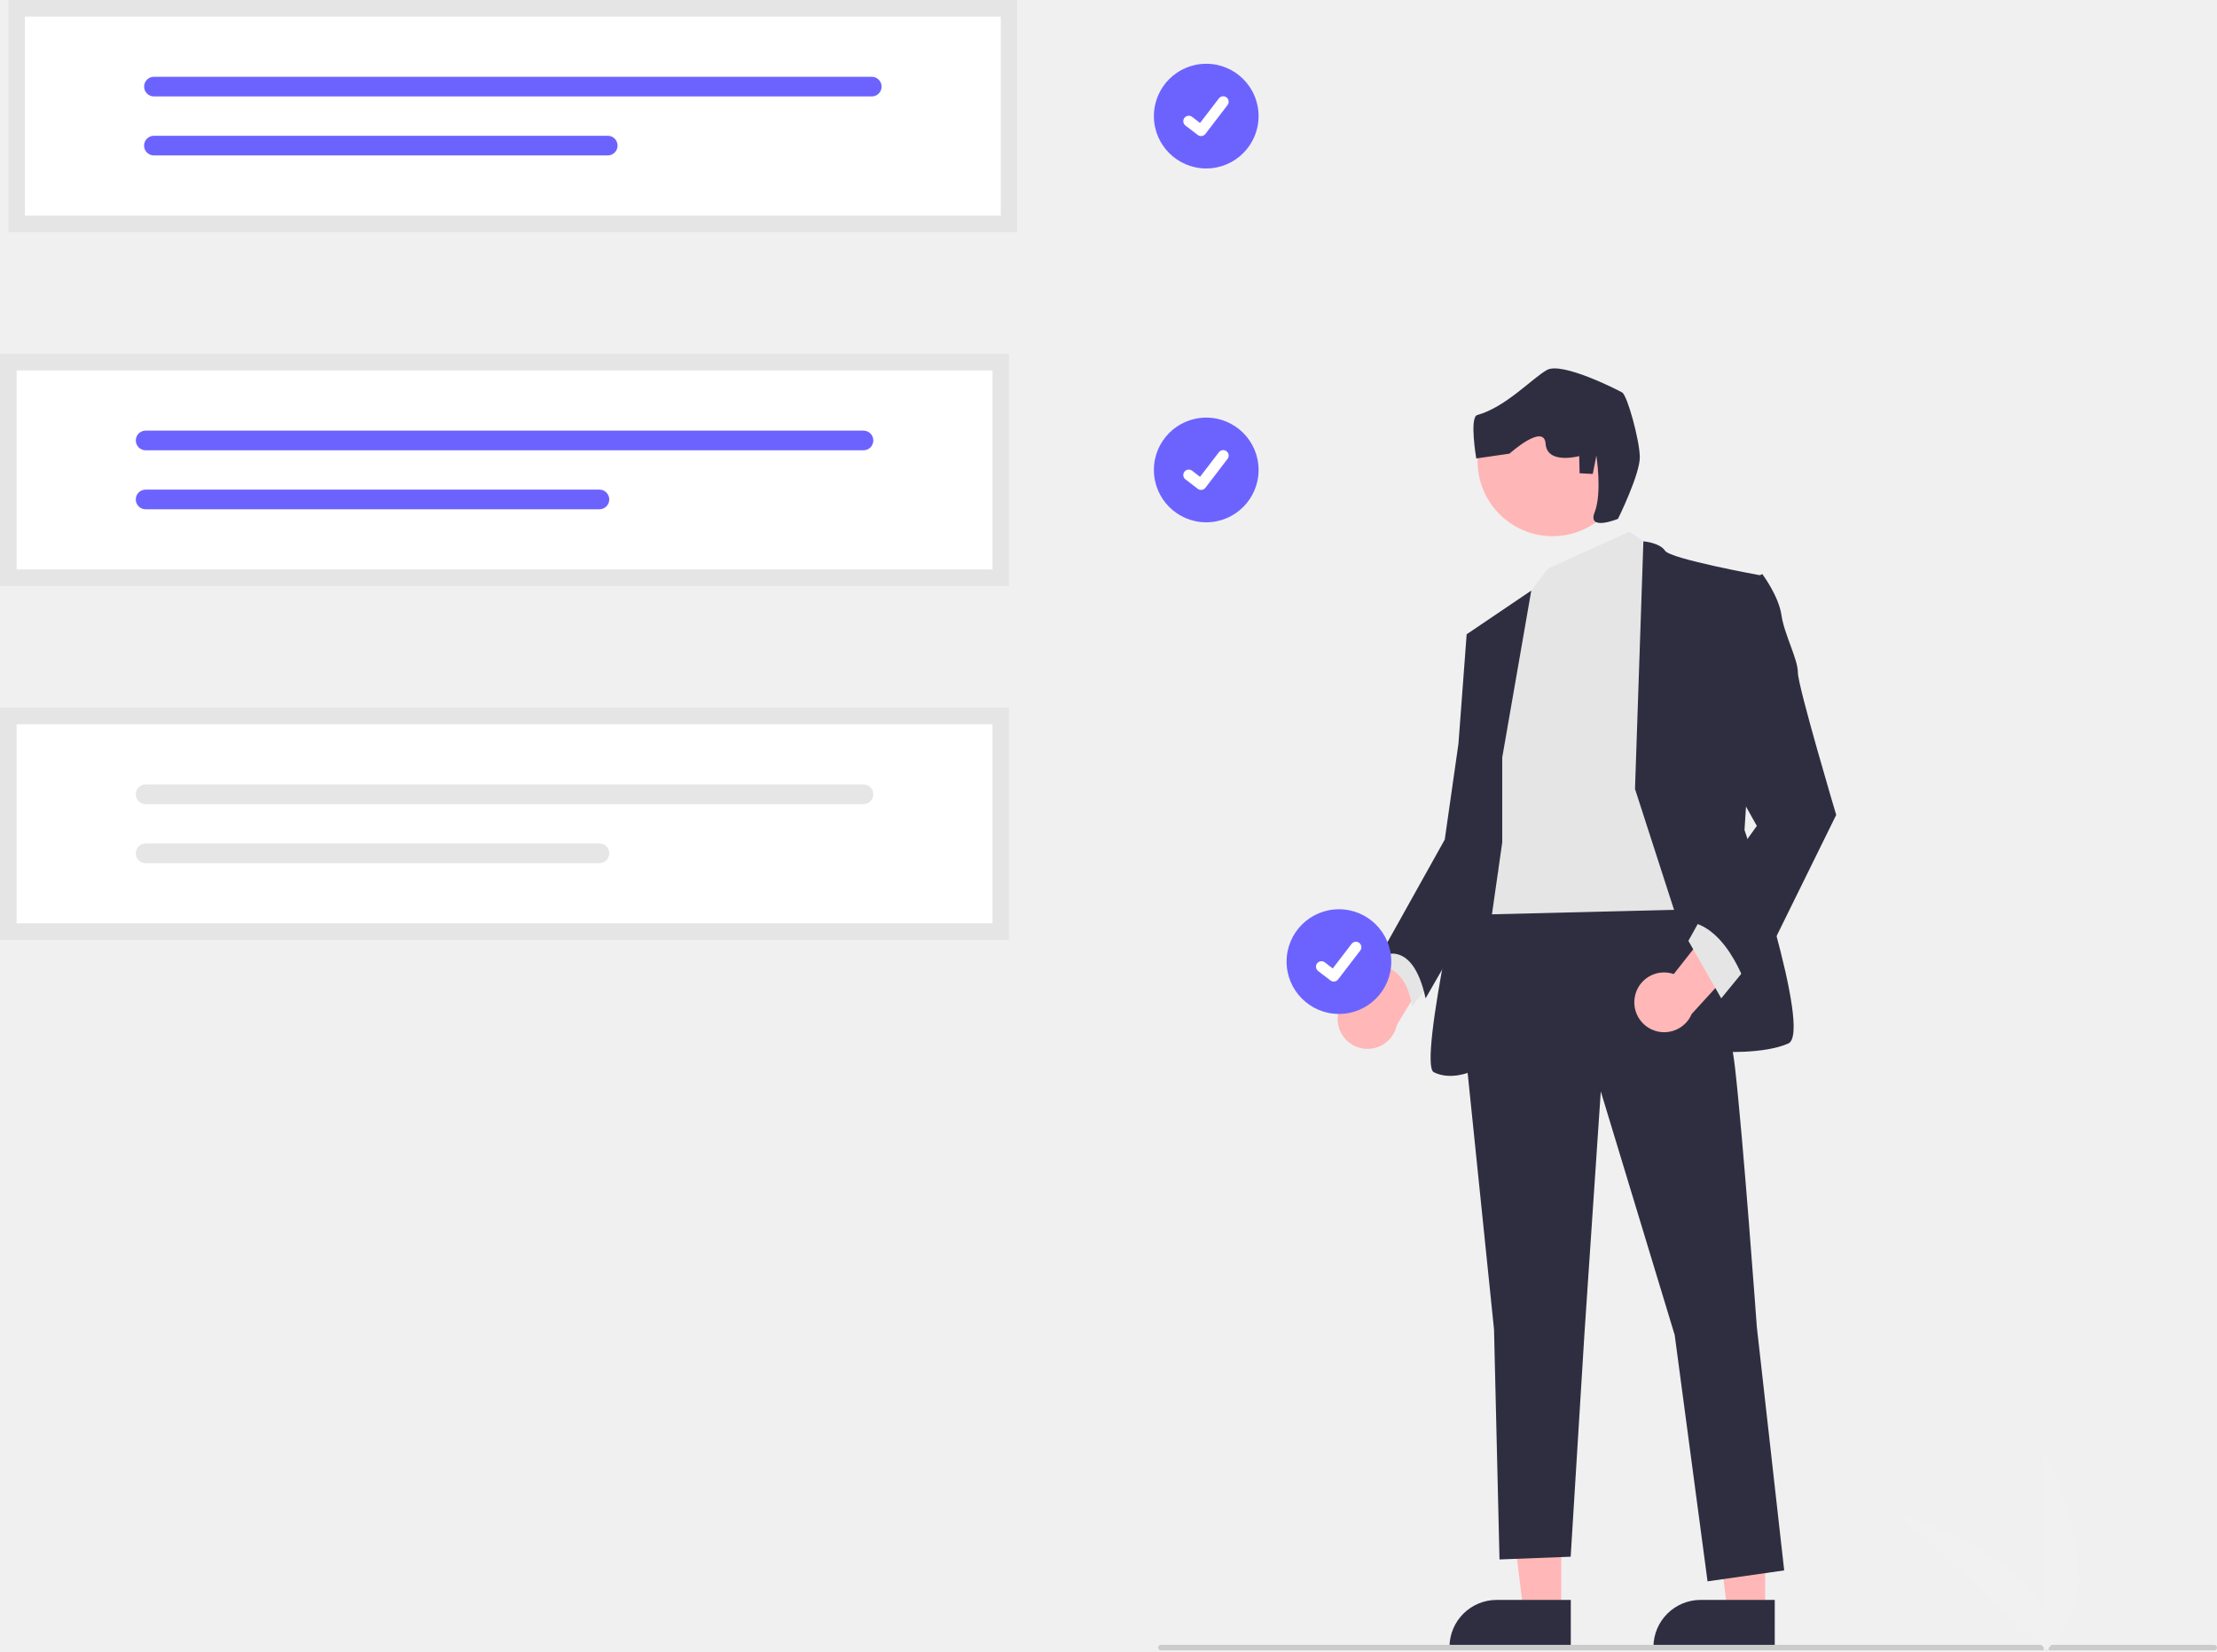
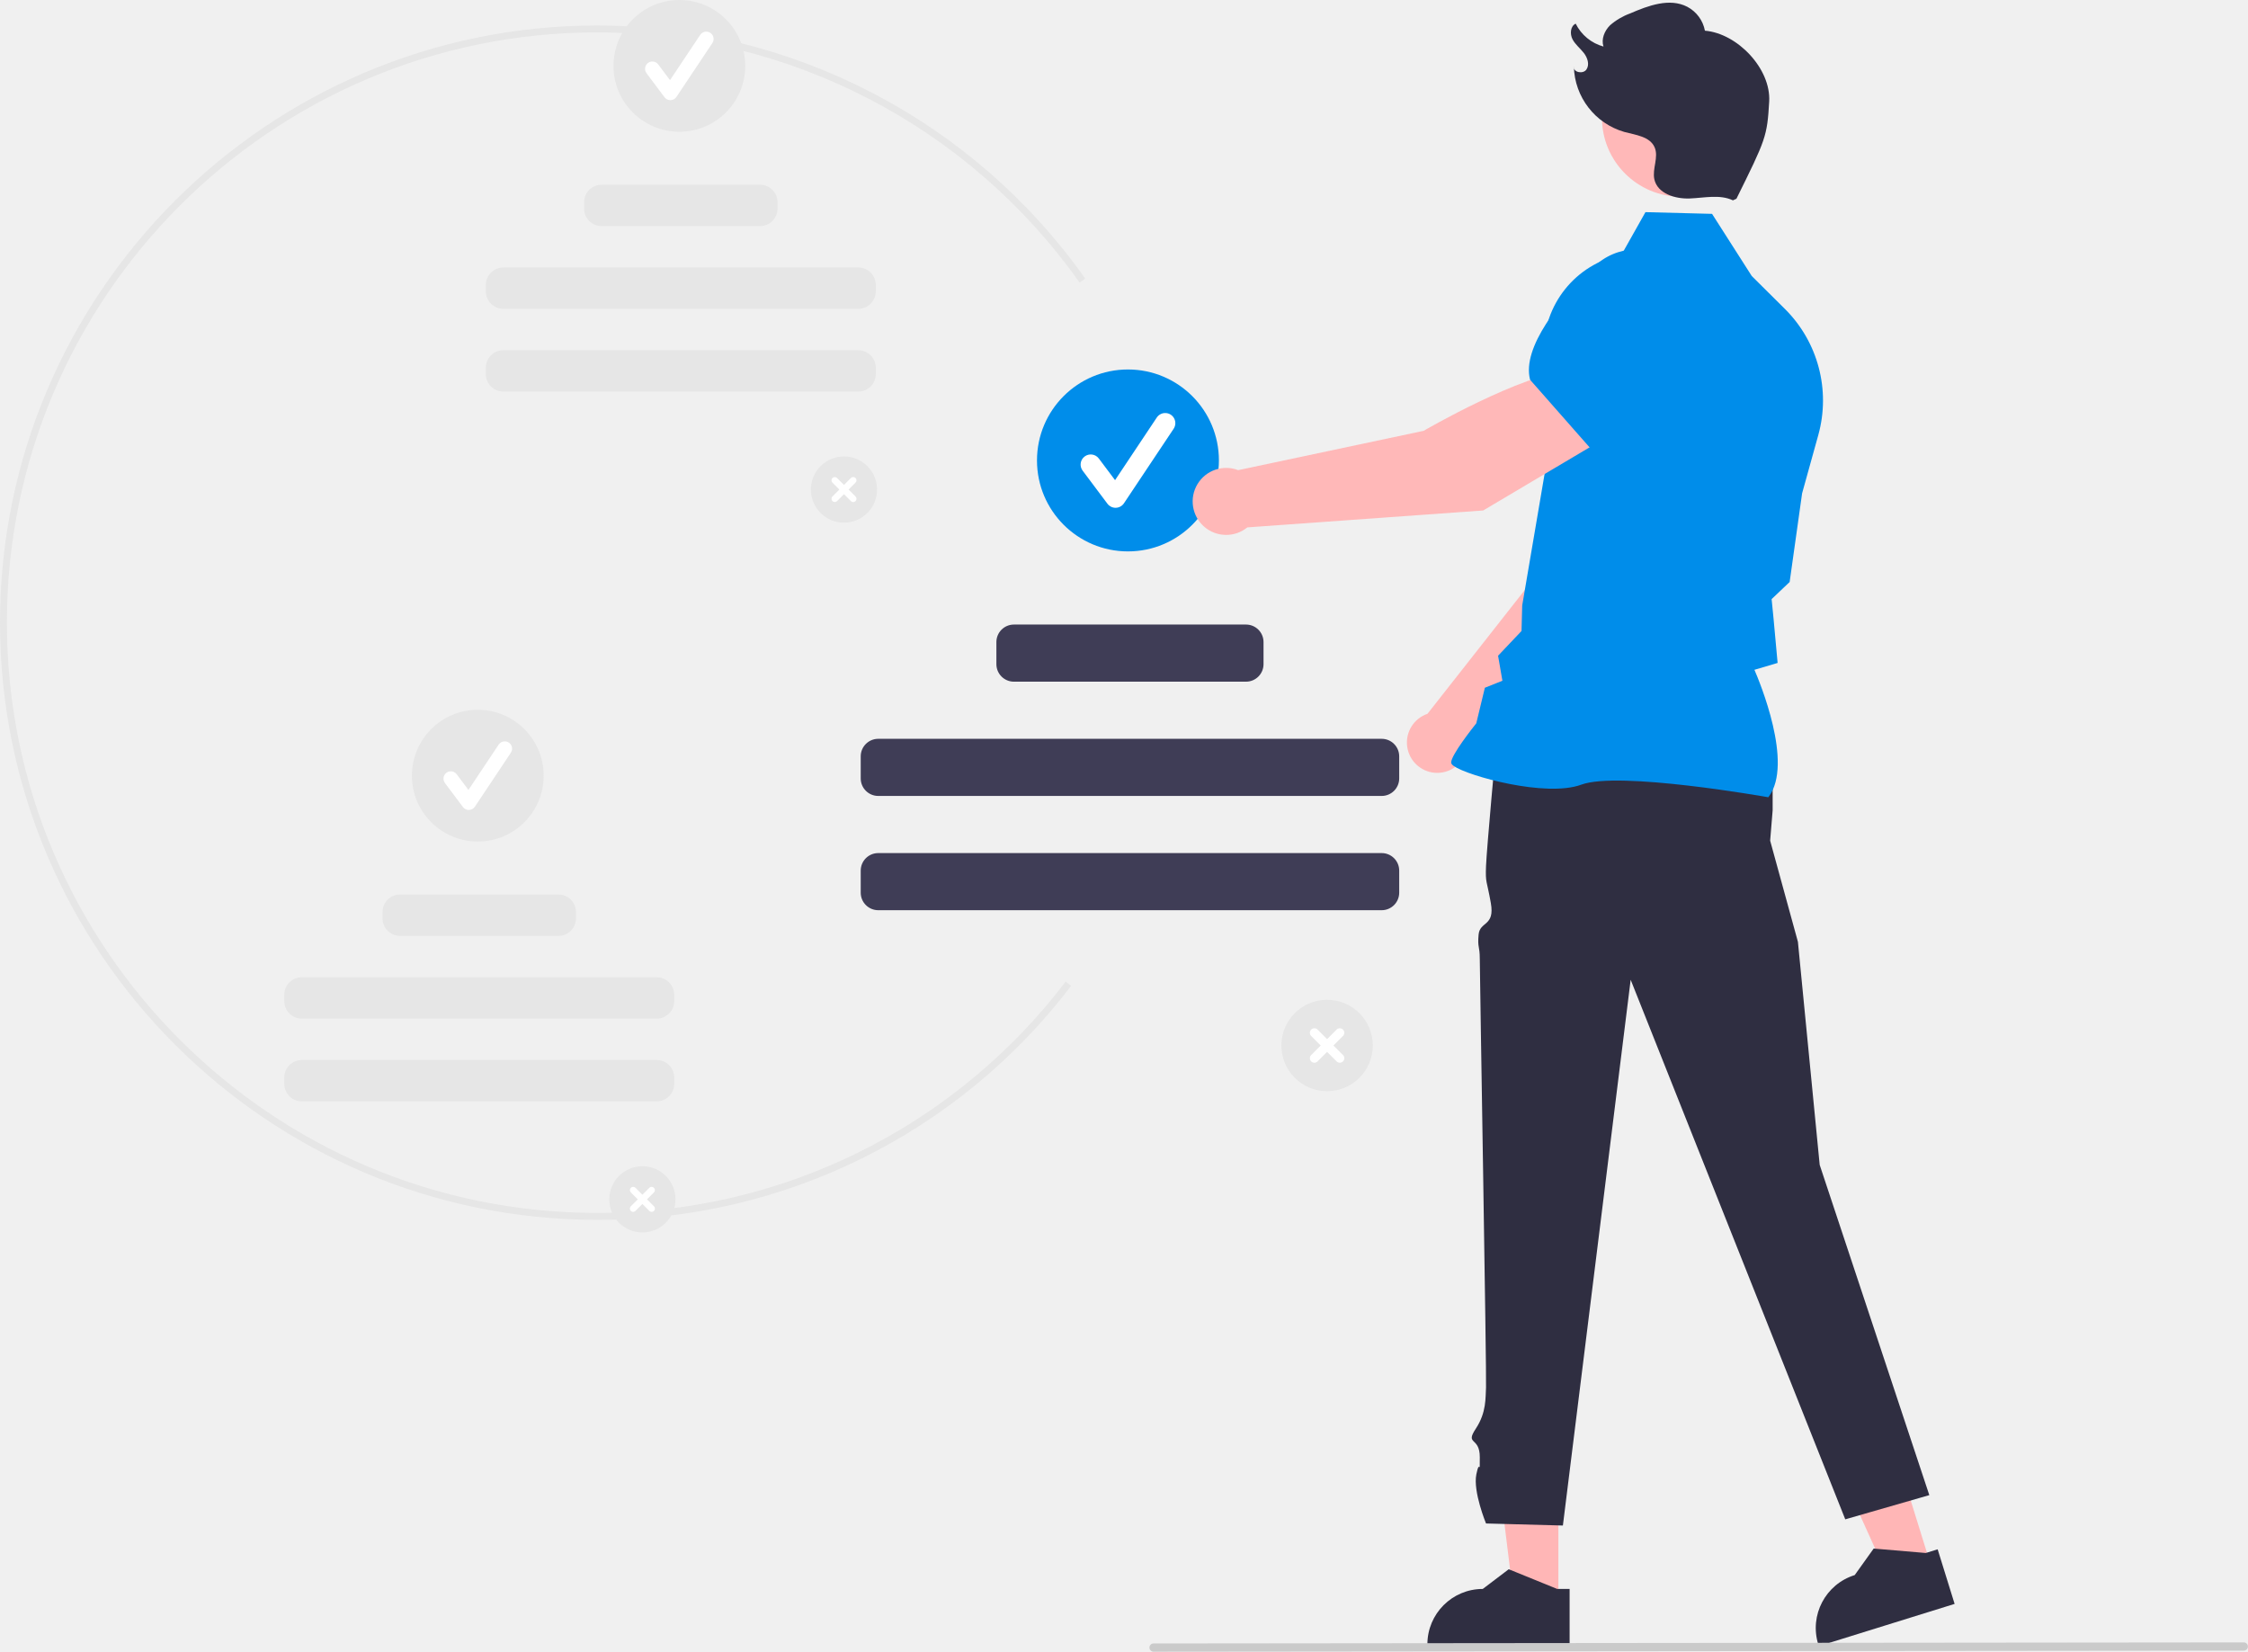
- <svg xmlns="http://www.w3.org/2000/svg" width="801.921" height="597.457" viewBox="0 0 801.921 597.457">
-   <circle id="b" cx="436.314" cy="42" r="18.934" fill="#6c63ff" />
-   <path id="c-185" d="M434.438,49.223c-.426,.001-.841-.137-1.181-.393l-.021-.016-4.45-3.404c-.867-.664-1.031-1.906-.366-2.772,.664-.867,1.906-1.031,2.772-.366h0l2.882,2.21,6.811-8.885c.664-.866,1.905-1.03,2.771-.366l0,0,.001,0-.042,.059,.043-.059c.865,.665,1.029,1.905,.366,2.772l-8.011,10.447c-.376,.488-.957,.773-1.573,.771l-.002,.002Z" fill="#fff" />
-   <circle id="d" cx="436.314" cy="170" r="18.934" fill="#6c63ff" />
-   <path id="e-186" d="M434.438,177.223c-.426,.001-.841-.137-1.181-.393l-.021-.016-4.45-3.404c-.867-.664-1.031-1.906-.366-2.772s1.906-1.031,2.772-.366l2.882,2.21,6.811-8.885c.664-.866,1.905-1.03,2.771-.366l0,0,.001,0-.042,.059,.043-.059c.865,.665,1.029,1.905,.366,2.772l-8.011,10.447c-.376,.488-.957,.773-1.573,.771l-.002,.002Z" fill="#fff" />
-   <path d="M483.864,368.959c-.232-5.93,4.387-10.926,10.317-11.158,.632-.025,1.266,.006,1.892,.093l17.341-34.022,9.799,17.256-17.97,29.663c-1.206,5.844-6.921,9.603-12.765,8.397-4.89-1.009-8.451-5.238-8.614-10.228l0-0Z" fill="#ffb7b7" />
-   <polygon points="564.71 583.194 551.101 583.193 544.627 530.702 564.712 530.703 564.71 583.194" fill="#ffb7b7" />
-   <path d="M568.18,596.385l-43.88-.002v-.555c.001-9.432,7.647-17.079,17.08-17.079h.001l26.801,.001-.001,17.635Z" fill="#2f2e41" />
-   <polygon points="638.483 583.194 624.874 583.193 618.4 530.702 638.485 530.703 638.483 583.194" fill="#ffb7b7" />
-   <path d="M641.953,596.385l-43.88-.002v-.555c.001-9.432,7.647-17.079,17.08-17.079h.001l26.801,.001-.001,17.635Z" fill="#2f2e41" />
-   <path d="M504.767,339.349l-5.941,9.902s9.901,0,11.882,14.852l7.921-9.901-13.862-14.852Z" fill="#e5e5e5" />
-   <path d="M608.732,318.556s15.842,41.586,18.813,67.33c2.97,25.744,7.921,94.064,7.921,94.064l9.902,88.123-27.724,3.961-11.882-89.113-26.734-88.123-5.941,88.123-4.951,80.202-25.744,.99-1.98-83.173-10.892-105.946,5.941-50.498,73.271-5.941Z" fill="#2f2e41" />
-   <polygon points="589.424 192.312 599.326 199.242 612.198 328.952 531.996 330.932 542.888 240.829 552.789 215.085 559.936 205.636 589.424 192.312" fill="#e5e5e5" />
-   <path d="M591.405,285.386l3.03-89.567s5.882,.453,7.862,3.424,34.655,8.911,34.655,8.911l-5.941,92.084s24.754,73.271,15.842,77.232-24.754,2.97-24.754,2.97l-30.695-95.054Z" fill="#2f2e41" />
-   <path d="M543.383,273.999l10.504-60.365-23.376,15.808,5.941,43.567-4.951,29.704s-18.813,82.182-12.872,85.153,12.872,0,12.872,0l11.882-83.173v-30.695Z" fill="#2f2e41" />
-   <path d="M537.442,227.462l-6.931,1.98-2.97,39.606-4.951,34.655-23.764,42.576s11.882-7.921,16.833,14.852l26.171-45.564-4.387-88.106Z" fill="#2f2e41" />
-   <path d="M591.299,360.839c.923-5.862,6.424-9.866,12.287-8.943,.625,.098,1.24,.252,1.838,.459l23.616-30.009,6.262,18.83-23.386,25.61c-2.318,5.498-8.654,8.077-14.152,5.759-4.601-1.939-7.273-6.779-6.465-11.705Z" fill="#ffb7b7" />
-   <polygon points="631.506 350.24 622.595 361.132 610.713 340.339 615.663 331.428 631.506 350.24" fill="#e5e5e5" />
-   <path d="M629.526,211.619l7.921-3.961s5.941,7.921,6.931,14.852,5.941,15.842,5.941,20.793,13.862,51.488,13.862,51.488l-31.685,64.36s-6.931-23.764-21.783-25.744l24.754-34.655-13.862-24.754,7.921-62.379Z" fill="#2f2e41" />
-   <path d="M800.921,596.996H419.921c-.552,0-1-.448-1-1s.448-1,1-1h381c.552,0,1,.448,1,1s-.448,1-1,1Z" fill="#cbcbcb" />
-   <path d="M365,212H0v-84H365v84Z" fill="#fff" />
-   <path d="M52.678,155.774c-1.964,0-3.556,1.592-3.556,3.556s1.592,3.556,3.556,3.556H312.337c1.964,0,3.556-1.592,3.556-3.556s-1.592-3.556-3.556-3.556H52.678Z" fill="#6c63ff" />
-   <path d="M52.678,177.113c-1.964-.004-3.56,1.585-3.564,3.549-.004,1.964,1.585,3.56,3.549,3.564H216.822c1.964,0,3.556-1.592,3.556-3.556s-1.592-3.556-3.556-3.556H52.678Z" fill="#6c63ff" />
-   <path d="M365,212H0v-84H365v84ZM6,206H359v-72H6v72Z" fill="#e5e5e5" />
-   <path d="M365,340H0v-84H365v84Z" fill="#fff" />
-   <path d="M52.678,283.774c-1.964,0-3.556,1.592-3.556,3.556s1.592,3.556,3.556,3.556H312.337c1.964,0,3.556-1.592,3.556-3.556s-1.592-3.556-3.556-3.556H52.678Z" fill="#e6e6e6" />
-   <path d="M52.678,305.113c-1.964-.004-3.56,1.585-3.564,3.549-.004,1.964,1.585,3.56,3.549,3.564H216.822c1.964,0,3.556-1.592,3.556-3.556s-1.592-3.556-3.556-3.556H52.678Z" fill="#e6e6e6" />
-   <path d="M365,340H0v-84H365v84ZM6,334H359v-72H6v72Z" fill="#e5e5e5" />
-   <path d="M368,84H3V0H368V84Z" fill="#fff" />
-   <path d="M55.678,27.774c-1.964,.004-3.554,1.599-3.55,3.563,.004,1.959,1.591,3.546,3.55,3.55H315.337c1.964-.004,3.554-1.599,3.55-3.563-.004-1.959-1.591-3.546-3.55-3.55H55.678Z" fill="#6c63ff" />
-   <path d="M55.678,49.113c-1.964-.004-3.56,1.585-3.564,3.549s1.585,3.56,3.549,3.564H219.822c1.964,.004,3.559-1.586,3.563-3.55,.004-1.964-1.586-3.559-3.55-3.563-.004-0-.009-0-.013,0H55.678Z" fill="#6c63ff" />
-   <path d="M368,84H3V0H368V84ZM9,78H362V6H9V78Z" fill="#e5e5e5" />
-   <path d="M739.248,597.457v-72.34s28.192,51.286,0,72.34Z" fill="#f1f1f1" />
-   <path d="M740.99,597.445l-53.29-48.921s56.845,13.916,53.29,48.921Z" fill="#f1f1f1" />
-   <circle id="f" cx="484.314" cy="347.846" r="18.934" fill="#6c63ff" />
-   <path id="g-187" d="M482.438,355.068c-.426,.001-.841-.137-1.181-.393l-.021-.016-4.45-3.404c-.867-.664-1.031-1.906-.366-2.772,.664-.867,1.906-1.031,2.772-.366h0l2.882,2.21,6.811-8.885c.664-.866,1.905-1.03,2.771-.366h0l.001,0-.042,.059,.043-.059c.865,.665,1.029,1.905,.366,2.772l-8.011,10.447c-.376,.488-.957,.773-1.573,.771l-.002,.002Z" fill="#fff" />
-   <circle cx="561.587" cy="166.85" r="27.103" fill="#ffb6b6" />
-   <path d="M585.262,187.674s8.027-16.258,7.884-22.464c-.143-6.207-4.529-22.178-6.38-23.232s-21.81-11.187-27.219-8.14-14.928,13.468-25.195,16.288c-2.904,.797-.369,15.716-.369,15.716l12.014-1.738s12.526-11.247,13.068-3.589c.542,7.659,12.157,4.469,12.157,4.469l.143,6.207,4.755,.256,1.309-6.605s2.137,13.466-.624,20.471,8.456,2.362,8.456,2.362Z" fill="#2f2e41" />
+ <svg xmlns="http://www.w3.org/2000/svg" data-name="Layer 1" width="650.114" height="477.612" viewBox="0 0 650.114 477.612">
+   <path d="M447.626,563.928c-95.218,0-172.683-77.465-172.683-172.683S352.408,218.563,447.626,218.563a173.062,173.062,0,0,1,141.161,73.193l-1.634,1.154A171.058,171.058,0,0,0,447.626,220.563c-94.114,0-170.683,76.568-170.683,170.683s76.568,170.683,170.683,170.683a169.588,169.588,0,0,0,135.496-66.872l1.586,1.217A171.569,171.569,0,0,1,447.626,563.928Z" transform="translate(-274.9432 -211.1941)" fill="#e6e6e6" />
+   <path d="M519.016,362.328a9.572,9.572,0,1,1,9.572-9.572A9.572,9.572,0,0,1,519.016,362.328Z" transform="translate(-274.9432 -211.1941)" fill="#e6e6e6" />
+   <path d="M522.354,354.759l-2.003-2.003,2.003-2.003a.944.944,0,1,0-1.335-1.335l-2.003,2.003-2.003-2.003a.944.944,0,0,0-1.335,1.335l2.003,2.003-2.003,2.003a.944.944,0,0,0,1.335,1.335l2.003-2.003,2.003,2.003a.944.944,0,1,0,1.335-1.335Z" transform="translate(-274.9432 -211.1941)" fill="#fff" />
+   <circle cx="196.468" cy="19.049" r="19.049" fill="#e6e6e6" />
+   <path d="M468.813,240.157a2.118,2.118,0,0,1-1.695-.848l-5.197-6.929a2.119,2.119,0,1,1,3.39-2.543l3.4,4.533,8.732-13.098a2.119,2.119,0,0,1,3.526,2.351l-10.394,15.59a2.12,2.12,0,0,1-1.704.943Z" transform="translate(-274.9432 -211.1941)" fill="#fff" />
+   <rect x="168.915" y="53.414" width="55.946" height="11.963" rx="5.07" fill="#e6e6e6" />
+   <rect x="140.502" y="77.341" width="112.773" height="11.963" rx="5.07" fill="#e6e6e6" />
+   <rect x="140.502" y="101.268" width="112.773" height="11.963" rx="5.07" fill="#e6e6e6" />
+   <path d="M460.722,567.575a9.572,9.572,0,1,1,9.572-9.572A9.572,9.572,0,0,1,460.722,567.575Z" transform="translate(-274.9432 -211.1941)" fill="#e6e6e6" />
+   <path d="M464.06,560.006l-2.003-2.003,2.003-2.003a.944.944,0,0,0-1.335-1.335l-2.003,2.003-2.003-2.003a.944.944,0,0,0-1.335,1.335l2.003,2.003-2.003,2.003a.944.944,0,1,0,1.335,1.335l2.003-2.003,2.003,2.003a.944.944,0,1,0,1.335-1.335Z" transform="translate(-274.9432 -211.1941)" fill="#fff" />
+   <circle cx="138.175" cy="224.296" r="19.049" fill="#e6e6e6" />
+   <path d="M410.519,445.404a2.118,2.118,0,0,1-1.695-.848l-5.197-6.929a2.119,2.119,0,1,1,3.39-2.543l3.4,4.533,8.732-13.098a2.119,2.119,0,1,1,3.526,2.351l-10.394,15.59a2.12,2.12,0,0,1-1.704.943Z" transform="translate(-274.9432 -211.1941)" fill="#fff" />
+   <rect x="110.622" y="258.662" width="55.946" height="11.963" rx="5.07" fill="#e6e6e6" />
+   <rect x="82.209" y="282.589" width="112.773" height="11.963" rx="5.07" fill="#e6e6e6" />
+   <rect x="82.209" y="306.516" width="112.773" height="11.963" rx="5.07" fill="#e6e6e6" />
+   <path d="M658.733,526.736a13.218,13.218,0,1,1,13.218-13.218A13.218,13.218,0,0,1,658.733,526.736Z" transform="translate(-274.9432 -211.1941)" fill="#e6e6e6" />
+   <path d="M663.343,516.283l-2.766-2.766,2.766-2.766a1.304,1.304,0,0,0-1.844-1.844l-2.766,2.766-2.766-2.766a1.304,1.304,0,0,0-1.844,1.844l2.766,2.766-2.766,2.766a1.304,1.304,0,0,0,1.844,1.844l2.766-2.766,2.766,2.766a1.304,1.304,0,0,0,1.844-1.844Z" transform="translate(-274.9432 -211.1941)" fill="#fff" />
+   <circle cx="326.199" cy="133.144" r="26.305" fill="#008dea" />
+   <path d="M597.554,358.029a2.925,2.925,0,0,1-2.341-1.171l-7.176-9.569a2.926,2.926,0,1,1,4.682-3.511l4.695,6.259,12.058-18.087a2.926,2.926,0,1,1,4.869,3.246l-14.353,21.529a2.927,2.927,0,0,1-2.353,1.302C597.608,358.028,597.581,358.029,597.554,358.029Z" transform="translate(-274.9432 -211.1941)" fill="#fff" />
+   <rect x="288.152" y="180.6" width="77.257" height="16.52" rx="5.07" fill="#3f3d56" />
+   <rect x="248.916" y="213.641" width="155.729" height="16.52" rx="5.07" fill="#3f3d56" />
+   <rect x="248.916" y="246.682" width="155.729" height="16.52" rx="5.07" fill="#3f3d56" />
+   <polygon points="450.676 463.637 437.92 463.636 431.851 414.433 450.679 414.434 450.676 463.637" fill="#ffb6b6" />
+   <path d="M725.279,670.665l-13.62-5.54-.39-.16-7.52,5.7a16.013,16.013,0,0,0-16.01,16.01v.52h41.13v-16.53Z" transform="translate(-274.9432 -211.1941)" fill="#2f2e41" />
+   <polygon points="558.496 452.952 546.314 456.737 525.916 411.551 543.896 405.965 558.496 452.952" fill="#ffb6b6" />
+   <path d="M831.877,660.268l-14.65-1.248-.42-.037-5.49,7.675A16.013,16.013,0,0,0,800.78,686.698l.154.497,39.277-12.206L835.306,659.203Z" transform="translate(-274.9432 -211.1941)" fill="#2f2e41" />
+   <path d="M782.399,422.78l5.188,14.756v7.976l-.723,8.771,8.03,29.253,6.299,64.508,31.701,95.492-24.307,7L746.528,494.513,726.926,652.326l-22.229-.593s-3.803-9.196-2.803-14.196,1,1,1-5-4.335-3.394-1.168-8.197,2.773-9.008,2.97-11.906-1.803-119.898-1.803-123.898-.693-3.124-.346-7.062,4.741-2.319,3.544-9.129-1.592-5.619-1.395-10.714,2.953-34.97,2.953-34.97Z" transform="translate(-274.9432 -211.1941)" fill="#2f2e41" />
+   <path d="M699.206,427.58l44.562-42.975,12.351-34.972-18.218-7.922c-9.358,8.964-19.473,36.884-19.473,36.884l-30.665,39.013c-.239.082-.477.169-.713.273a8.775,8.775,0,1,0,12.156,9.699Z" transform="translate(-274.9432 -211.1941)" fill="#ffb8b8" />
+   <path d="M732.774,345.616l23.109,7.336.087-.015c8.601-1.441,15.738-15.488,20.21-27.019a16.091,16.091,0,0,0-8.193-20.384h0a16.127,16.127,0,0,0-16.89,2.131l-11.866,9.696Z" transform="translate(-274.9432 -211.1941)" fill="#008dea" />
+   <path d="M786.325,441.736l.135-.179c7.21-9.562-2.651-33.242-4.142-36.677l6.704-1.986-1.169-12.764-.563-5.692,5.212-4.95.018-.126,3.585-25.511,4.69-16.885a37.322,37.322,0,0,0-9.656-36.431l-9.588-9.52L770.064,273.034l-19.261-.497-6.926,12.304a28.082,28.082,0,0,0-22.461,28.101l.652,32.755-6.911,40.583-.194,7.372-6.783,7.158,1.254,7.237-5.074,2.021-2.483,10.283c-.948,1.186-7.21,9.101-7.266,11.307-.009.331.228.658.743,1.027,4.053,2.9,26.705,9.183,36.9,5.405,10.86-4.02,53.421,3.53,53.849,3.607Z" transform="translate(-274.9432 -211.1941)" fill="#008dea" />
+   <path d="M739.111,337.901l-9.839-19.615c-14.281.975-42.624,17.487-42.624,17.487l-53.626,11.37a9.688,9.688,0,1,0,2.641,16.556l68.216-4.89Z" transform="translate(-274.9432 -211.1941)" fill="#ffb8b8" />
+   <path d="M735.142,341.122l25.695-19.095,4.526-16.311a17.816,17.816,0,0,0-5.358-18.026h0a17.773,17.773,0,0,0-24.254.783c-9.669,9.651-20.698,23.116-18.329,32.453l.024.095Z" transform="translate(-274.9432 -211.1941)" fill="#008dea" />
+   <circle cx="486.125" cy="34.035" r="22.849" fill="#ffb8b8" />
+   <path d="M776.104,269.125c-3.822-1.795-8.285-.704-12.505-.538s-9.331-1.425-10.226-5.551c-.662-3.051,1.328-6.395.074-9.254-1.367-3.118-5.471-3.562-8.761-4.435a20.197,20.197,0,0,1-14.584-18.906c-.229,1.704,2.686,2.263,3.644.836s.298-3.403-.758-4.76-2.481-2.44-3.277-3.963-.641-3.786.913-4.519a12.696,12.696,0,0,0,8.041,6.615c-.707-2.148.293-4.563,1.902-6.152a18.412,18.412,0,0,1,5.811-3.422c5.267-2.283,11.417-4.555,16.517-1.921a9.877,9.877,0,0,1,5.106,6.911c9.435.798,19.123,11.018,18.586,20.471-.578,10.177-1,11-9.472,28.125" transform="translate(-274.9432 -211.1941)" fill="#2f2e41" />
+   <path d="M890.563,687.781H857.376l-.143-.259c-.424-.77-.834-1.585-1.217-2.423-3.418-7.318-4.863-15.688-6.138-23.073l-.96-5.566a3.437,3.437,0,0,1,5.41-3.362q7.565,5.505,15.136,10.999c1.911,1.391,4.094,3,6.184,4.739.202-.979.413-1.962.624-2.931a3.439,3.439,0,0,1,6.281-1.086l3.883,6.238c2.832,4.556,5.332,9.045,4.822,13.887a.756.756,0,0,1-.013.176,10.947,10.947,0,0,1-.563,2.331Z" transform="translate(-274.9432 -211.1941)" fill="#f0f0f0" />
+   <path d="M923.872,688.499l-315.358.307a1.191,1.191,0,0,1,0-2.381l315.358-.307a1.191,1.191,0,0,1,0,2.381Z" transform="translate(-274.9432 -211.1941)" fill="#cacaca" />
</svg>
